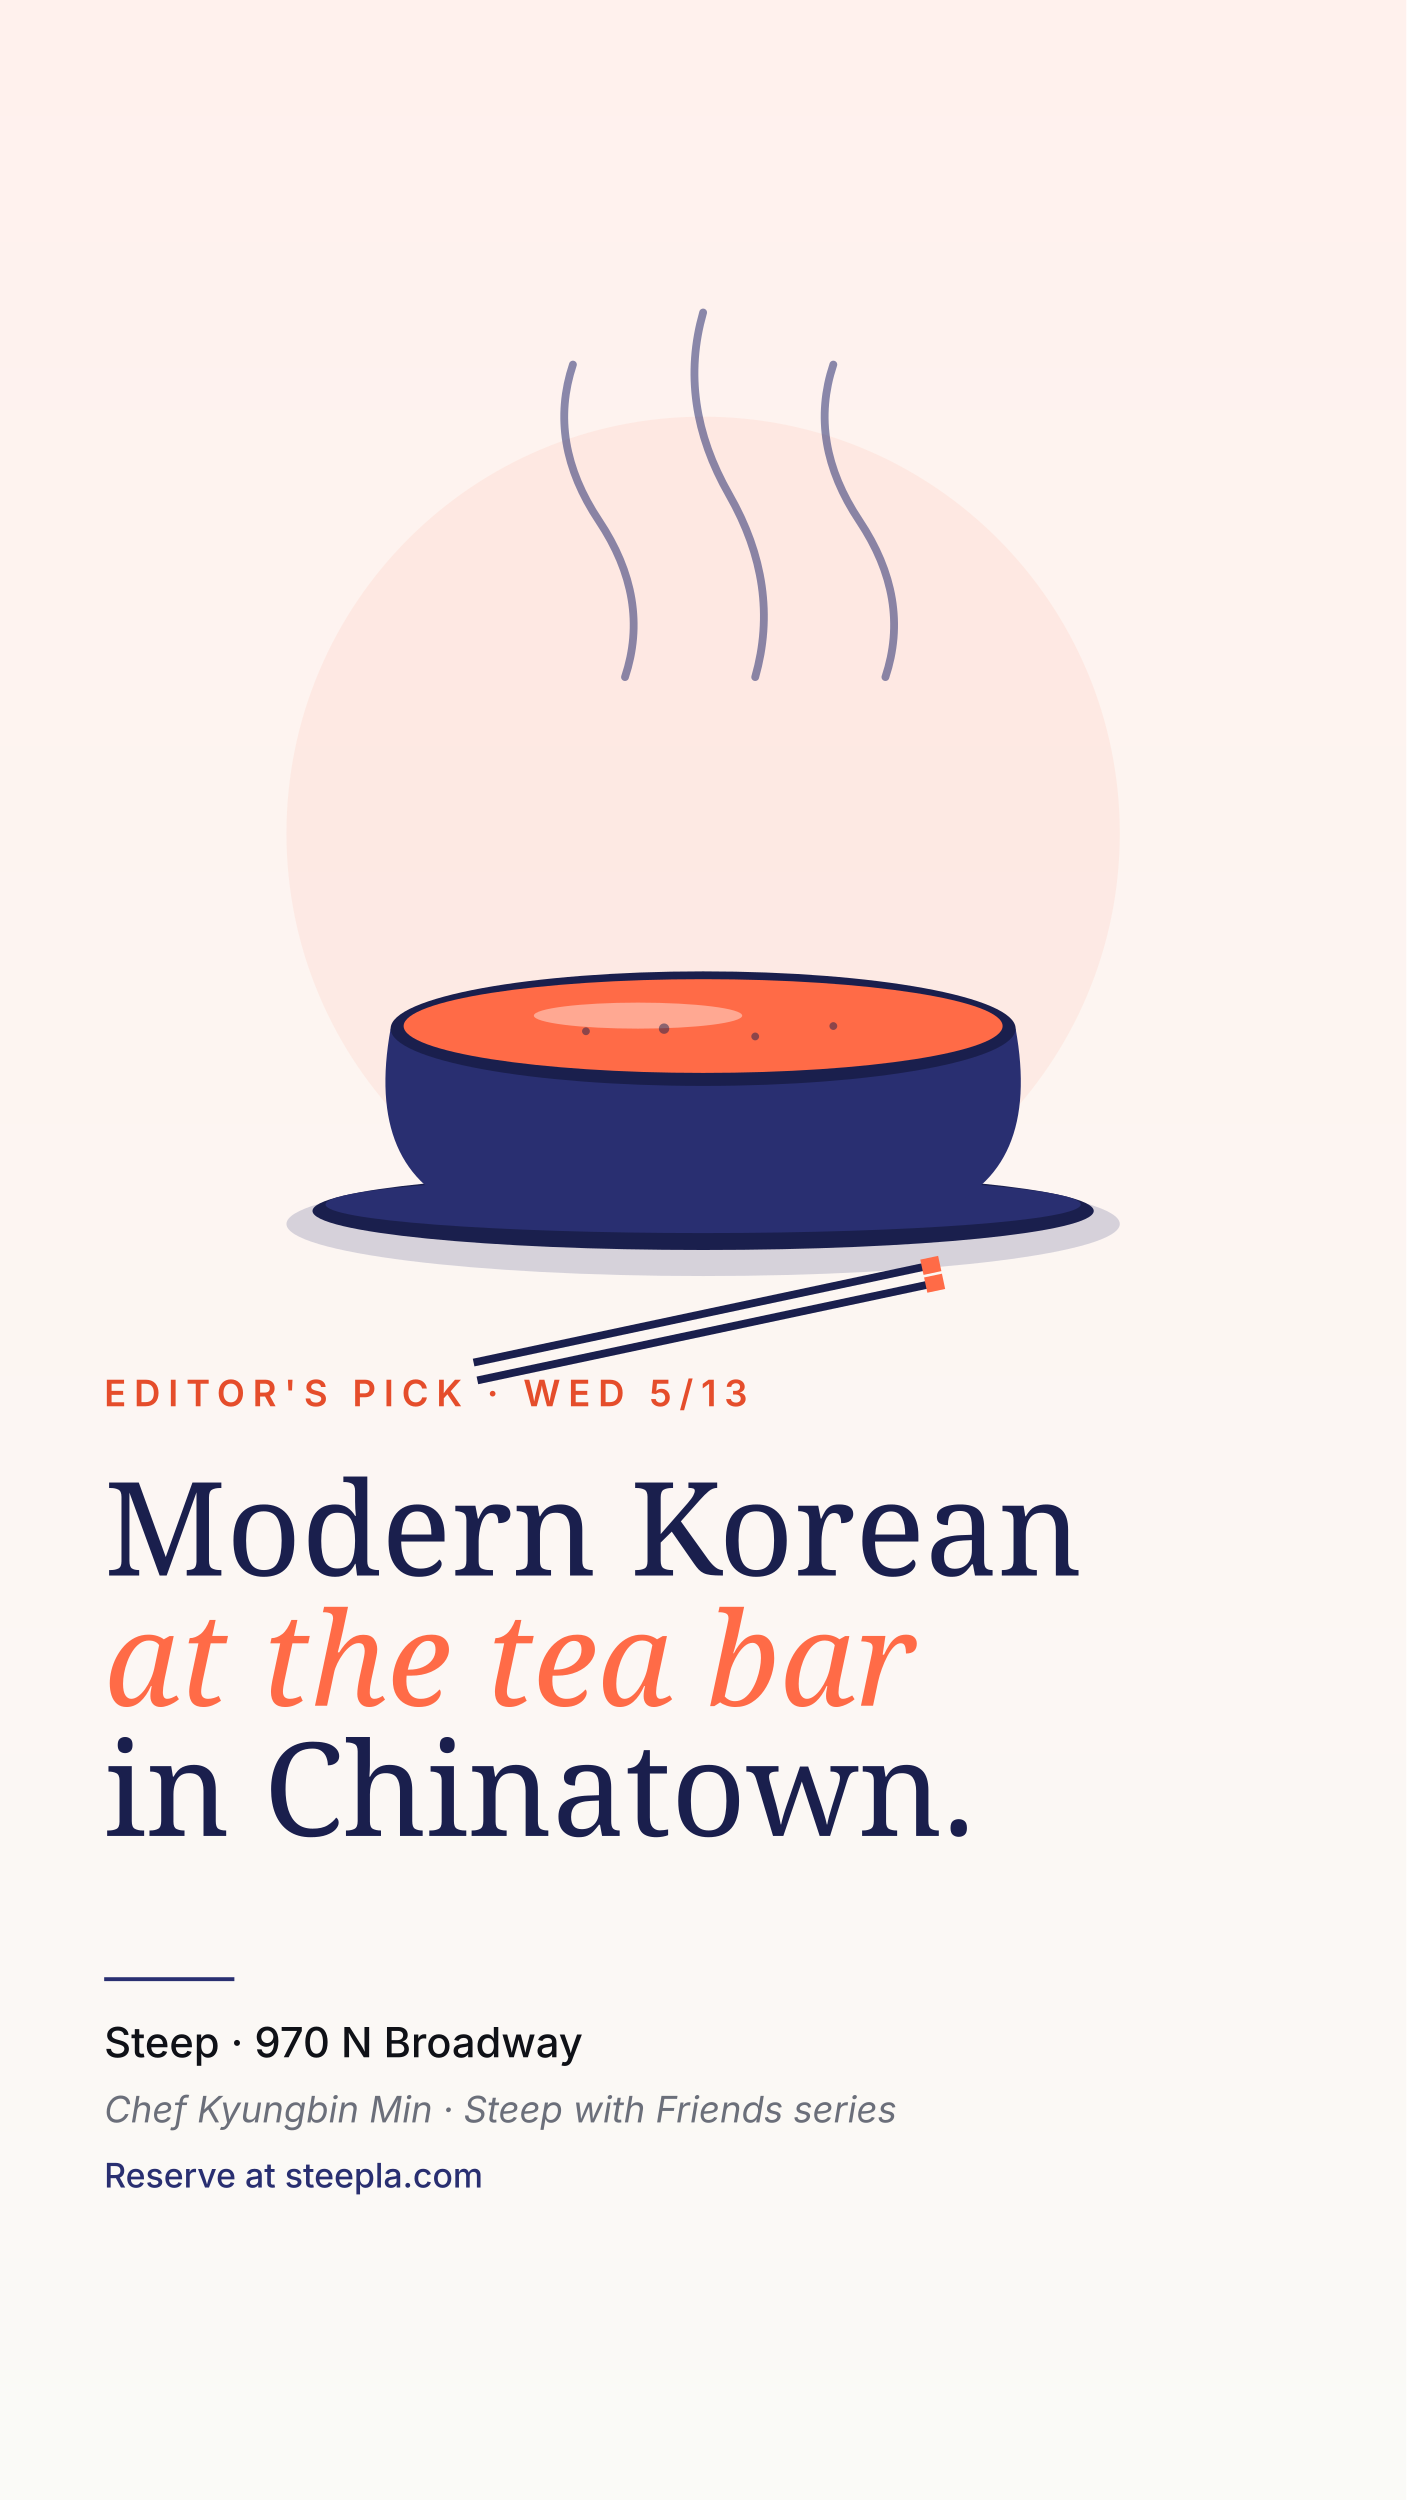
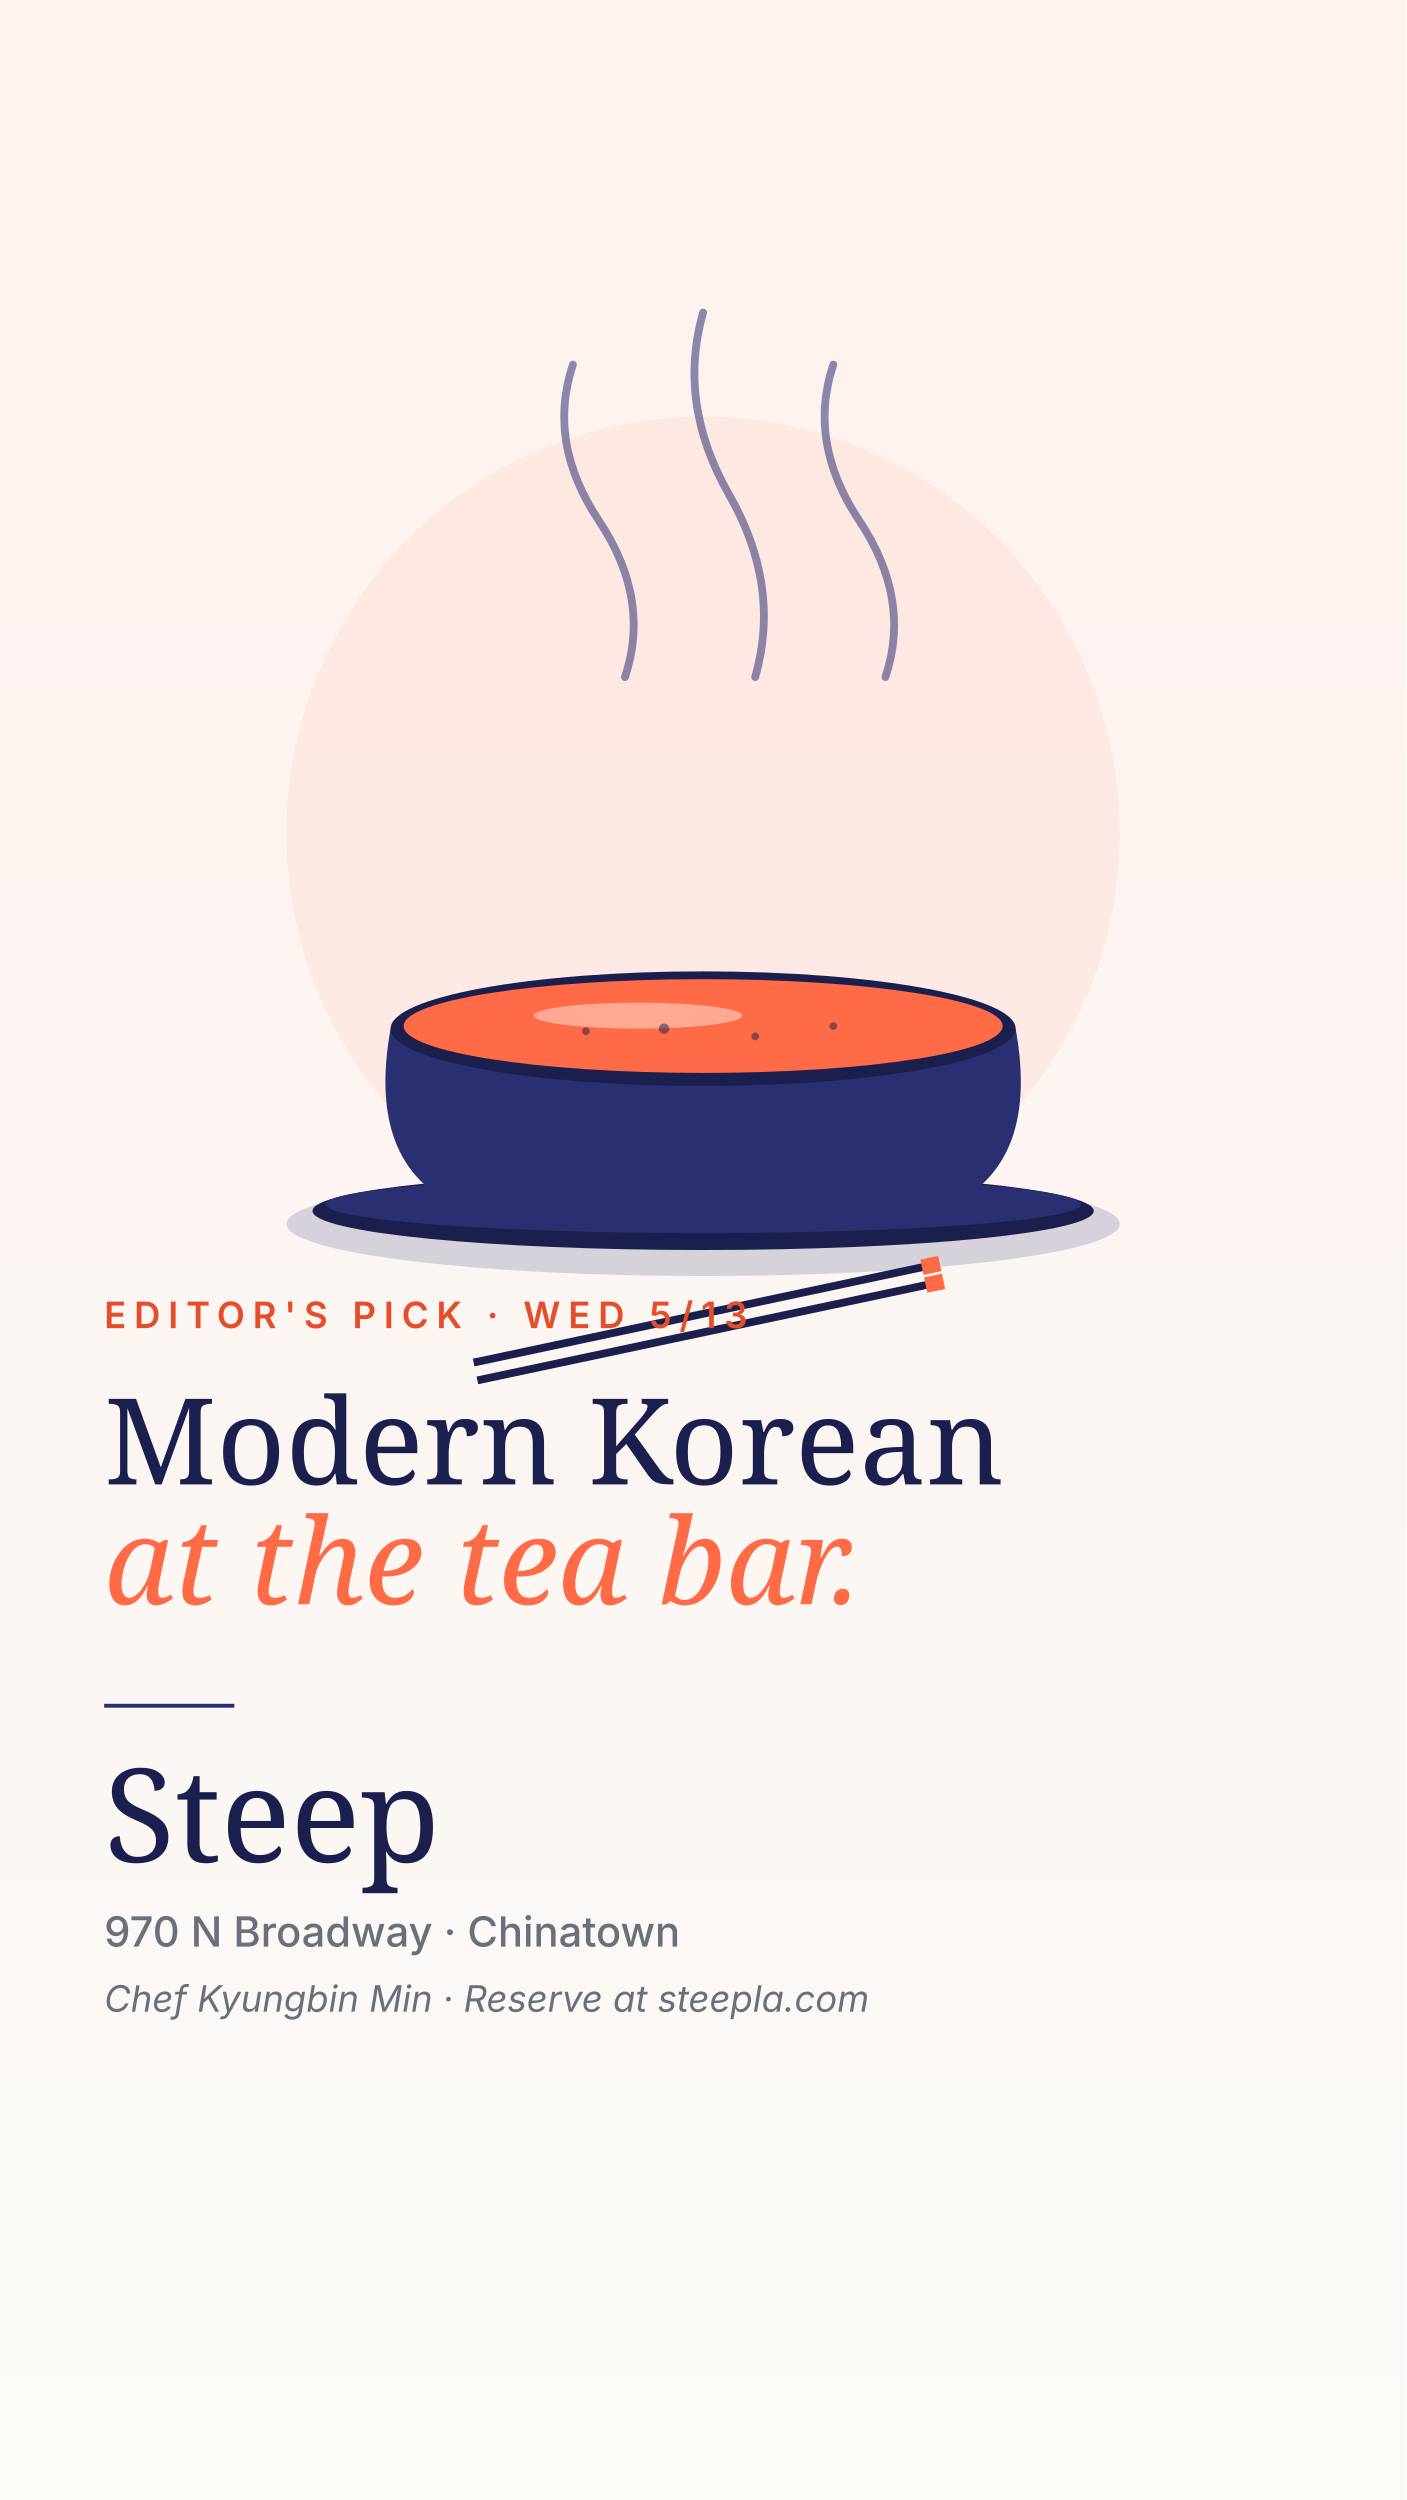
<svg xmlns="http://www.w3.org/2000/svg" viewBox="0 0 1080 1920" width="1080" height="1920">
  <defs>
    <linearGradient id="s3-bg" x1="0%" y1="0%" x2="0%" y2="100%">
      <stop offset="0%" stop-color="#FFF1ED" />
      <stop offset="100%" stop-color="#FAFAF7" />
    </linearGradient>
  </defs>
  <rect width="1080" height="1920" fill="url(#s3-bg)" />
  <circle cx="540" cy="640" r="320" fill="#FF6B47" opacity="0.08" />
  <g stroke="#292f71" stroke-width="6" fill="none" stroke-linecap="round" opacity="0.55">
    <path d="M 440,280 Q 420,340 460,400 Q 500,460 480,520" />
    <path d="M 540,240 Q 520,310 560,380 Q 600,450 580,520" />
    <path d="M 640,280 Q 620,340 660,400 Q 700,460 680,520" />
  </g>
  <g transform="translate(540, 760)">
    <ellipse cx="0" cy="180" rx="320" ry="40" fill="#292f71" opacity="0.18" />
    <ellipse cx="0" cy="170" rx="300" ry="30" fill="#1a1f4d" />
    <ellipse cx="0" cy="165" rx="290" ry="22" fill="#292f71" />
    <path d="M -240,30 Q -260,140 -180,170 L 180,170 Q 260,140 240,30 Z" fill="#292f71" />
    <ellipse cx="0" cy="30" rx="240" ry="44" fill="#1a1f4d" />
    <ellipse cx="0" cy="28" rx="230" ry="36" fill="#FF6B47" />
    <ellipse cx="-50" cy="20" rx="80" ry="10" fill="#FFF1ED" opacity="0.45" />
    <circle cx="-30" cy="30" r="4" fill="#1a1f4d" opacity="0.5" />
    <circle cx="40" cy="36" r="3" fill="#1a1f4d" opacity="0.5" />
    <circle cx="-90" cy="32" r="3" fill="#1a1f4d" opacity="0.5" />
    <circle cx="100" cy="28" r="3" fill="#1a1f4d" opacity="0.5" />
  </g>
  <g transform="translate(540, 1010) rotate(-12)">
    <rect x="-180" y="-4" width="360" height="6" fill="#1a1f4d" />
    <rect x="-180" y="10" width="360" height="6" fill="#1a1f4d" />
    <rect x="172" y="-7" width="14" height="12" fill="#FF6B47" />
    <rect x="172" y="7" width="14" height="12" fill="#FF6B47" />
  </g>
-   <text x="80" y="1080" font-family="Inter, sans-serif" font-size="28" font-weight="600" fill="#E54D2B" letter-spacing="6">EDITOR'S PICK · WED 5/13</text>
-   <text x="80" y="1210" font-family="Instrument Serif, Georgia, serif" font-size="100" fill="#1a1f4d">Modern Korean</text>
-   <text x="80" y="1310" font-family="Instrument Serif, Georgia, serif" font-style="italic" font-size="100" fill="#FF6B47">at the tea bar</text>
-   <text x="80" y="1410" font-family="Instrument Serif, Georgia, serif" font-size="100" fill="#1a1f4d">in Chinatown.</text>
-   <line x1="80" y1="1520" x2="180" y2="1520" stroke="#292f71" stroke-width="3" />
-   <text x="80" y="1580" font-family="Inter, sans-serif" font-size="32" font-weight="500" fill="#0F1117">Steep · 970 N Broadway</text>
-   <text x="80" y="1630" font-family="Inter, sans-serif" font-size="28" font-weight="400" fill="#6B6F7A" font-style="italic">Chef Kyungbin Min · Steep with Friends series</text>
-   <text x="80" y="1680" font-family="Inter, sans-serif" font-size="26" font-weight="500" fill="#292f71">Reserve at steepla.com</text>
+   <text x="80" y="1020" font-family="Inter, sans-serif" font-size="28" font-weight="600" fill="#E54D2B" letter-spacing="6">EDITOR'S PICK · WED 5/13</text>
+   <text x="80" y="1140" font-family="Instrument Serif, Georgia, serif" font-size="92" fill="#1a1f4d">Modern Korean</text>
+   <text x="80" y="1232" font-family="Instrument Serif, Georgia, serif" font-style="italic" font-size="92" fill="#FF6B47">at the tea bar.</text>
+   <line x1="80" y1="1310" x2="180" y2="1310" stroke="#292f71" stroke-width="3" />
+   <text x="80" y="1430" font-family="Instrument Serif, Georgia, serif" font-size="100" font-weight="500" fill="#1a1f4d">Steep</text>
+   <text x="80" y="1495" font-family="Inter, sans-serif" font-size="32" font-weight="500" fill="#6B6F7A">970 N Broadway · Chinatown</text>
+   <text x="80" y="1545" font-family="Inter, sans-serif" font-size="28" font-style="italic" fill="#6B6F7A">Chef Kyungbin Min · Reserve at steepla.com</text>
</svg>
